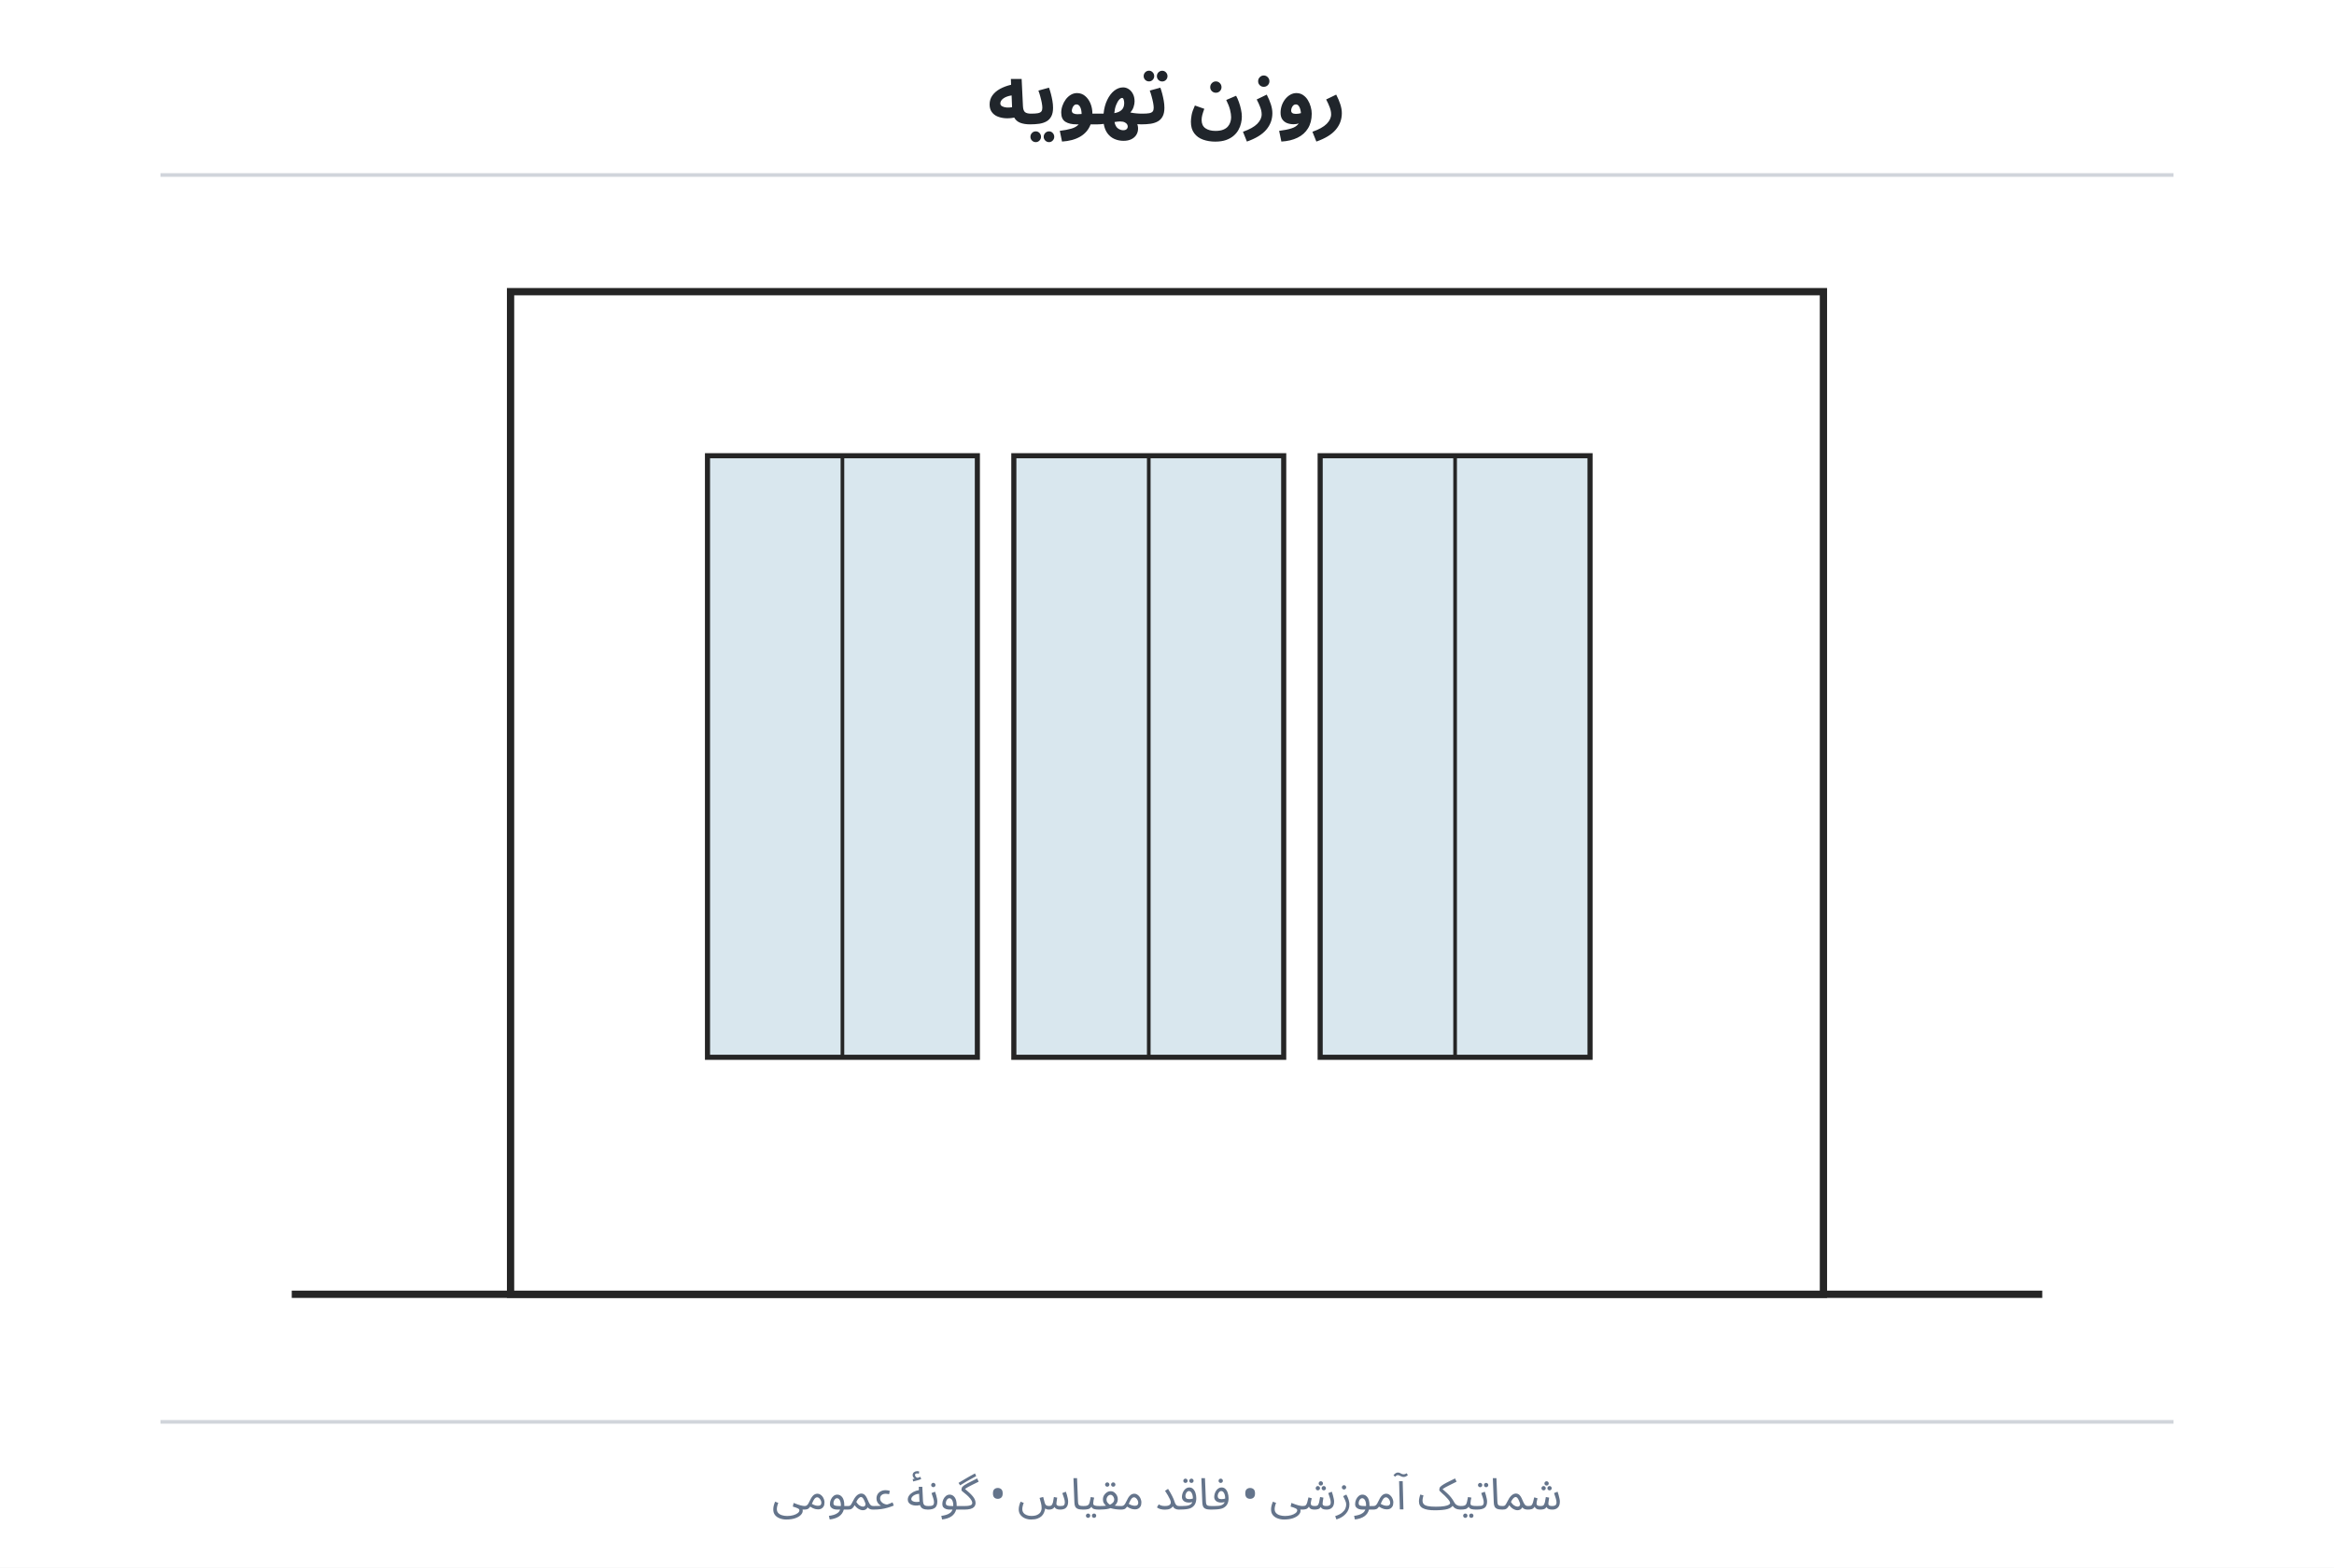
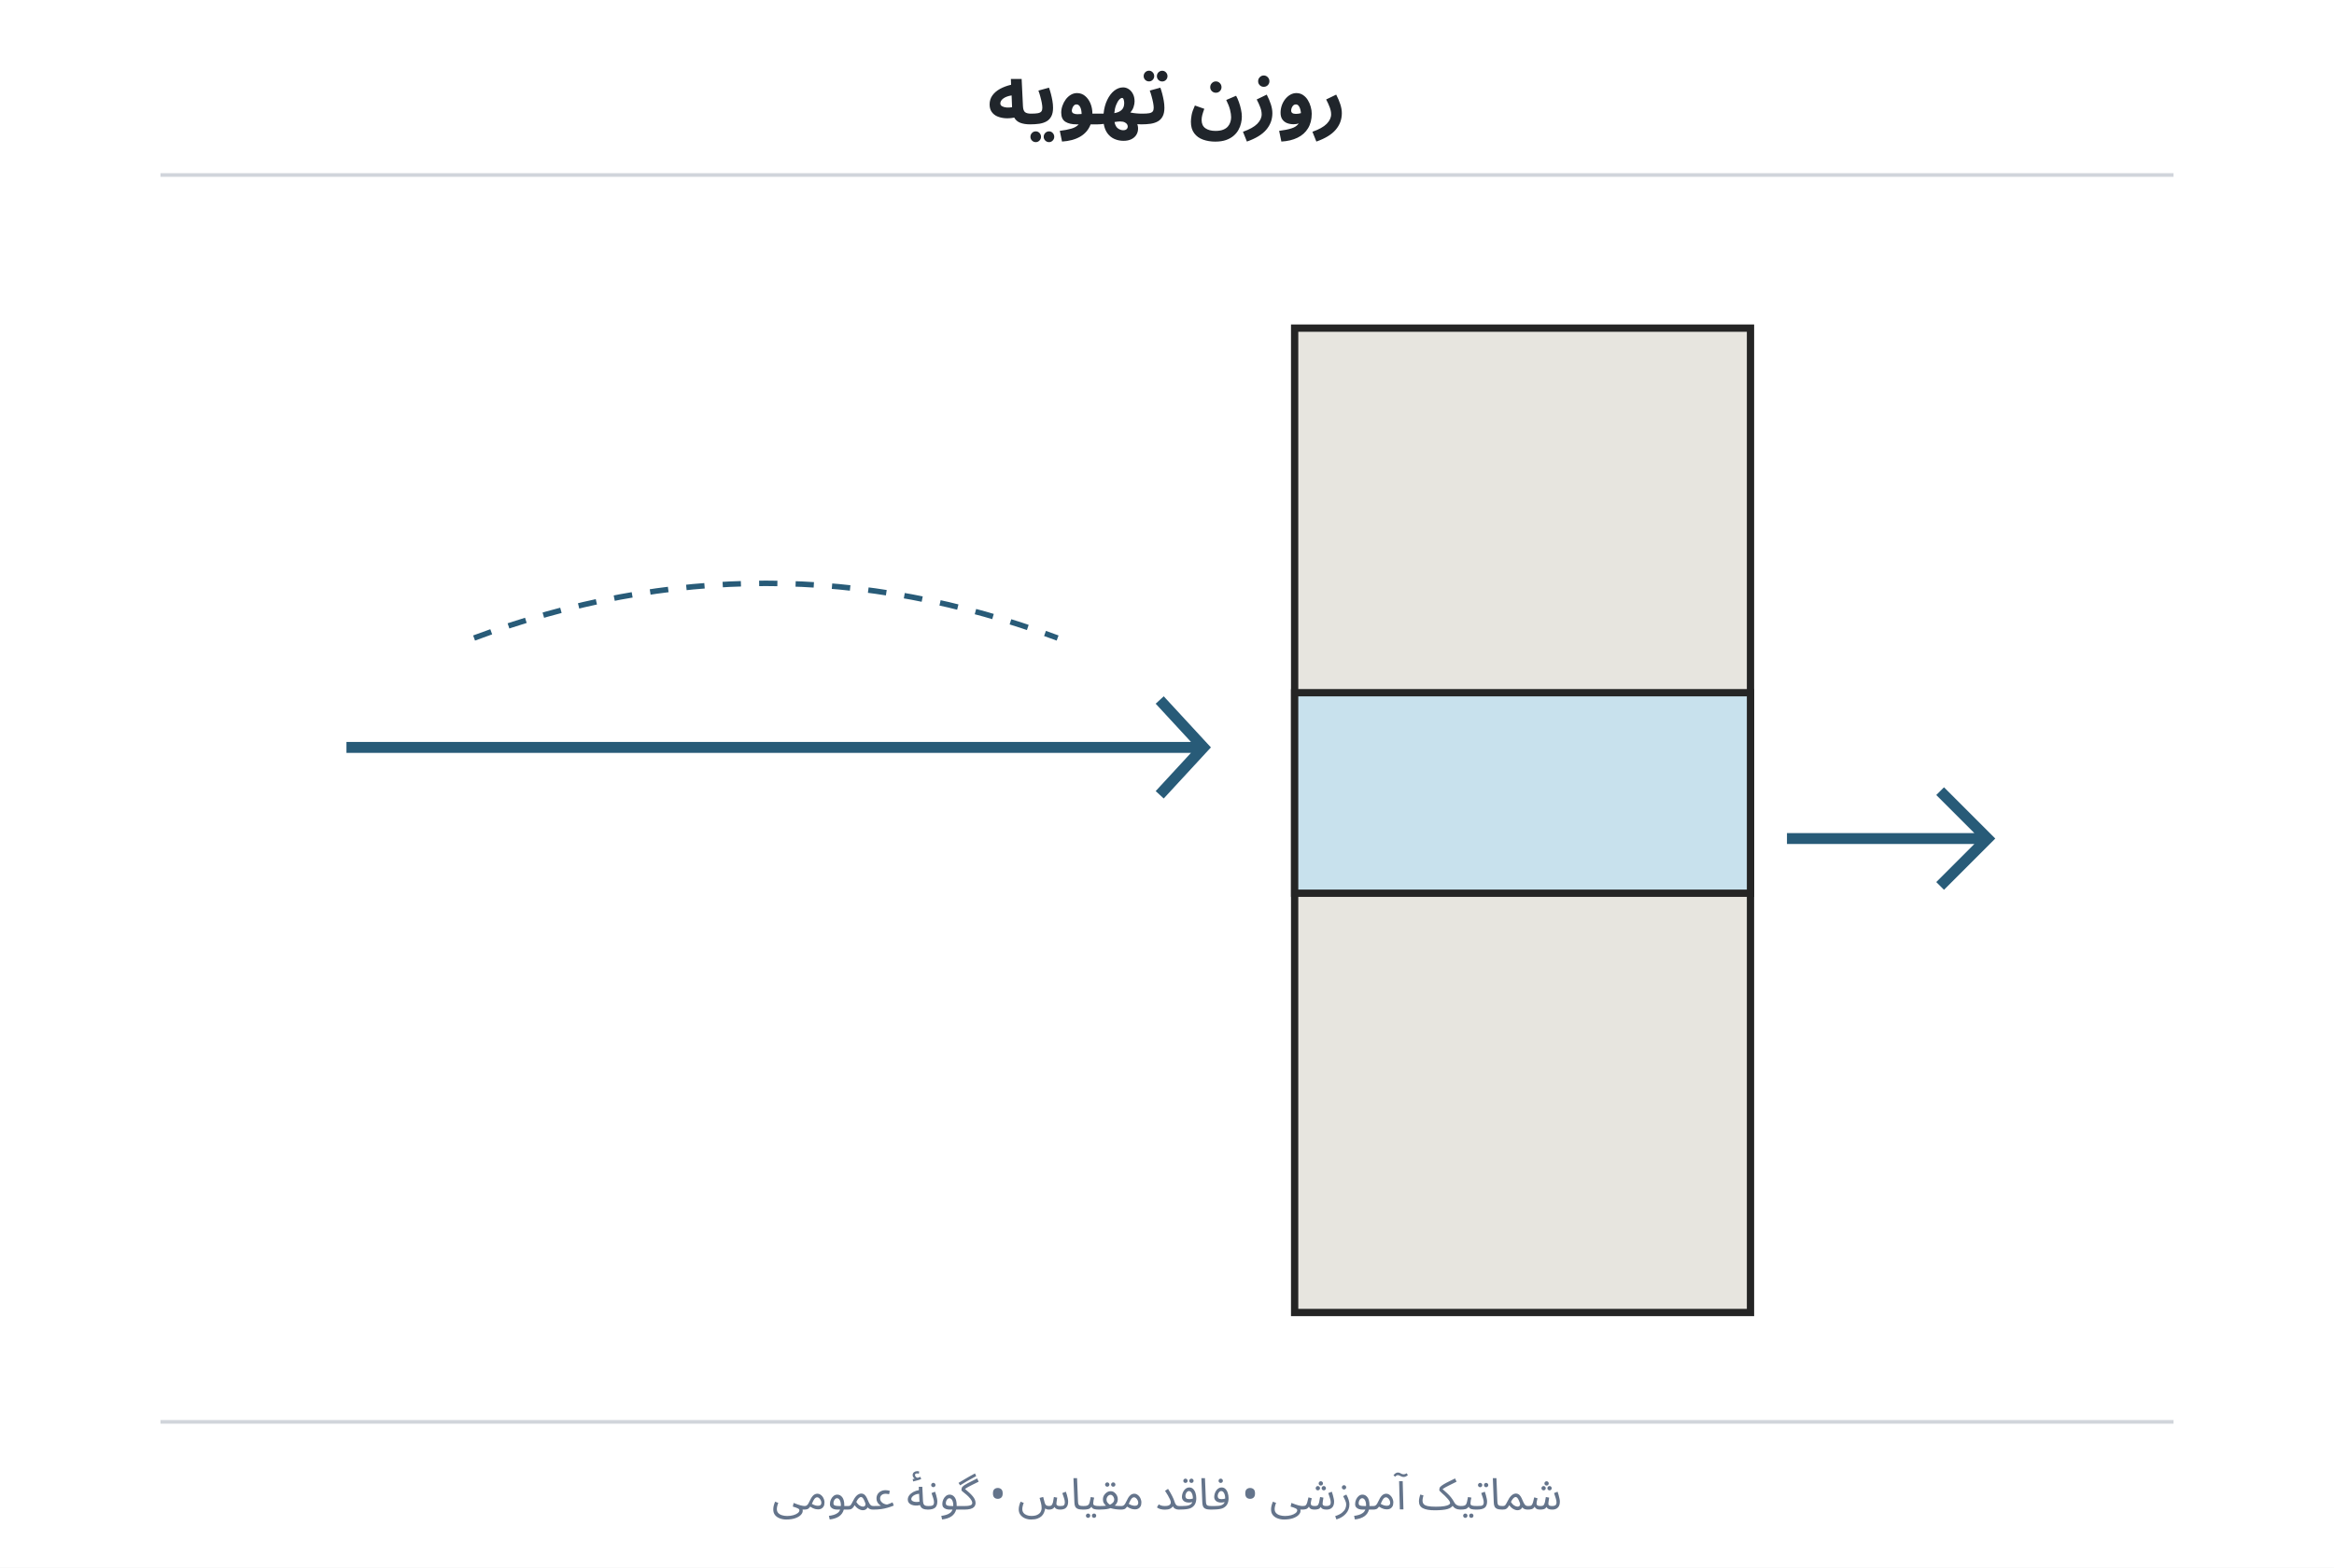
- <svg xmlns="http://www.w3.org/2000/svg" width="640" height="430" viewBox="0 0 640 430" role="img" aria-labelledby="ttl dsc">
-   <defs>
-     <pattern id="hatch" width="8" height="8" patternUnits="userSpaceOnUse">
-       <path d="M0 8 L8 0" stroke="#9ca3af" stroke-width=".8" />
-     </pattern>
-   </defs>
+ <svg xmlns="http://www.w3.org/2000/svg" width="640" height="430" viewBox="0 0 640 430" role="img" aria-labelledby="title desc">
  <rect width="640" height="430" fill="#fff" />
  <text x="320" y="34" text-anchor="middle" direction="rtl" font-family="Vazirmatn, Noto Sans Arabic, sans-serif" font-size="21" font-weight="600" fill="#20252b">روزن تهویه</text>
  <line x1="44" y1="48" x2="596" y2="48" stroke="#d1d5db" />
-   <line x1="80" y1="355" x2="560" y2="355" stroke="#252525" stroke-width="2" />
-   <rect x="140" y="80" width="360" height="275" rx="0" fill="#fff" stroke="#252525" stroke-width="2" />
-   <rect x="194" y="125" width="74" height="165" rx="0" fill="#d9e7ee" stroke="#252525" stroke-width="1.4" />
-   <line x1="231" y1="125" x2="231" y2="290" stroke="#252525" stroke-width="1" />
-   <rect x="278" y="125" width="74" height="165" rx="0" fill="#d9e7ee" stroke="#252525" stroke-width="1.4" />
-   <line x1="315" y1="125" x2="315" y2="290" stroke="#252525" stroke-width="1" />
-   <rect x="362" y="125" width="74" height="165" rx="0" fill="#d9e7ee" stroke="#252525" stroke-width="1.4" />
-   <line x1="399" y1="125" x2="399" y2="290" stroke="#252525" stroke-width="1" />
+   <rect x="355" y="90" width="125" height="270" fill="#e7e5df" stroke="#252525" stroke-width="2" />
+   <rect x="355" y="190" width="125" height="55" fill="#c8e1ed" stroke="#252525" stroke-width="2" />
+   <path d="M95 205 H330 M318 192 L330 205 L318 218 M490 230 H545 M532 217 L545 230 L532 243" fill="none" stroke="#285b78" stroke-width="3" />
+   <path d="M130 175 Q210 145 290 175" fill="none" stroke="#285b78" stroke-width="1.5" stroke-dasharray="5 5" />
  <line x1="44" y1="390" x2="596" y2="390" stroke="#d1d5db" />
  <text x="320" y="414" text-anchor="middle" direction="rtl" font-family="Vazirmatn, Noto Sans Arabic, sans-serif" font-size="12" fill="#64748b">شماتیک آموزشی • فاقد مقیاس • گونهٔ عمومی</text>
</svg>
